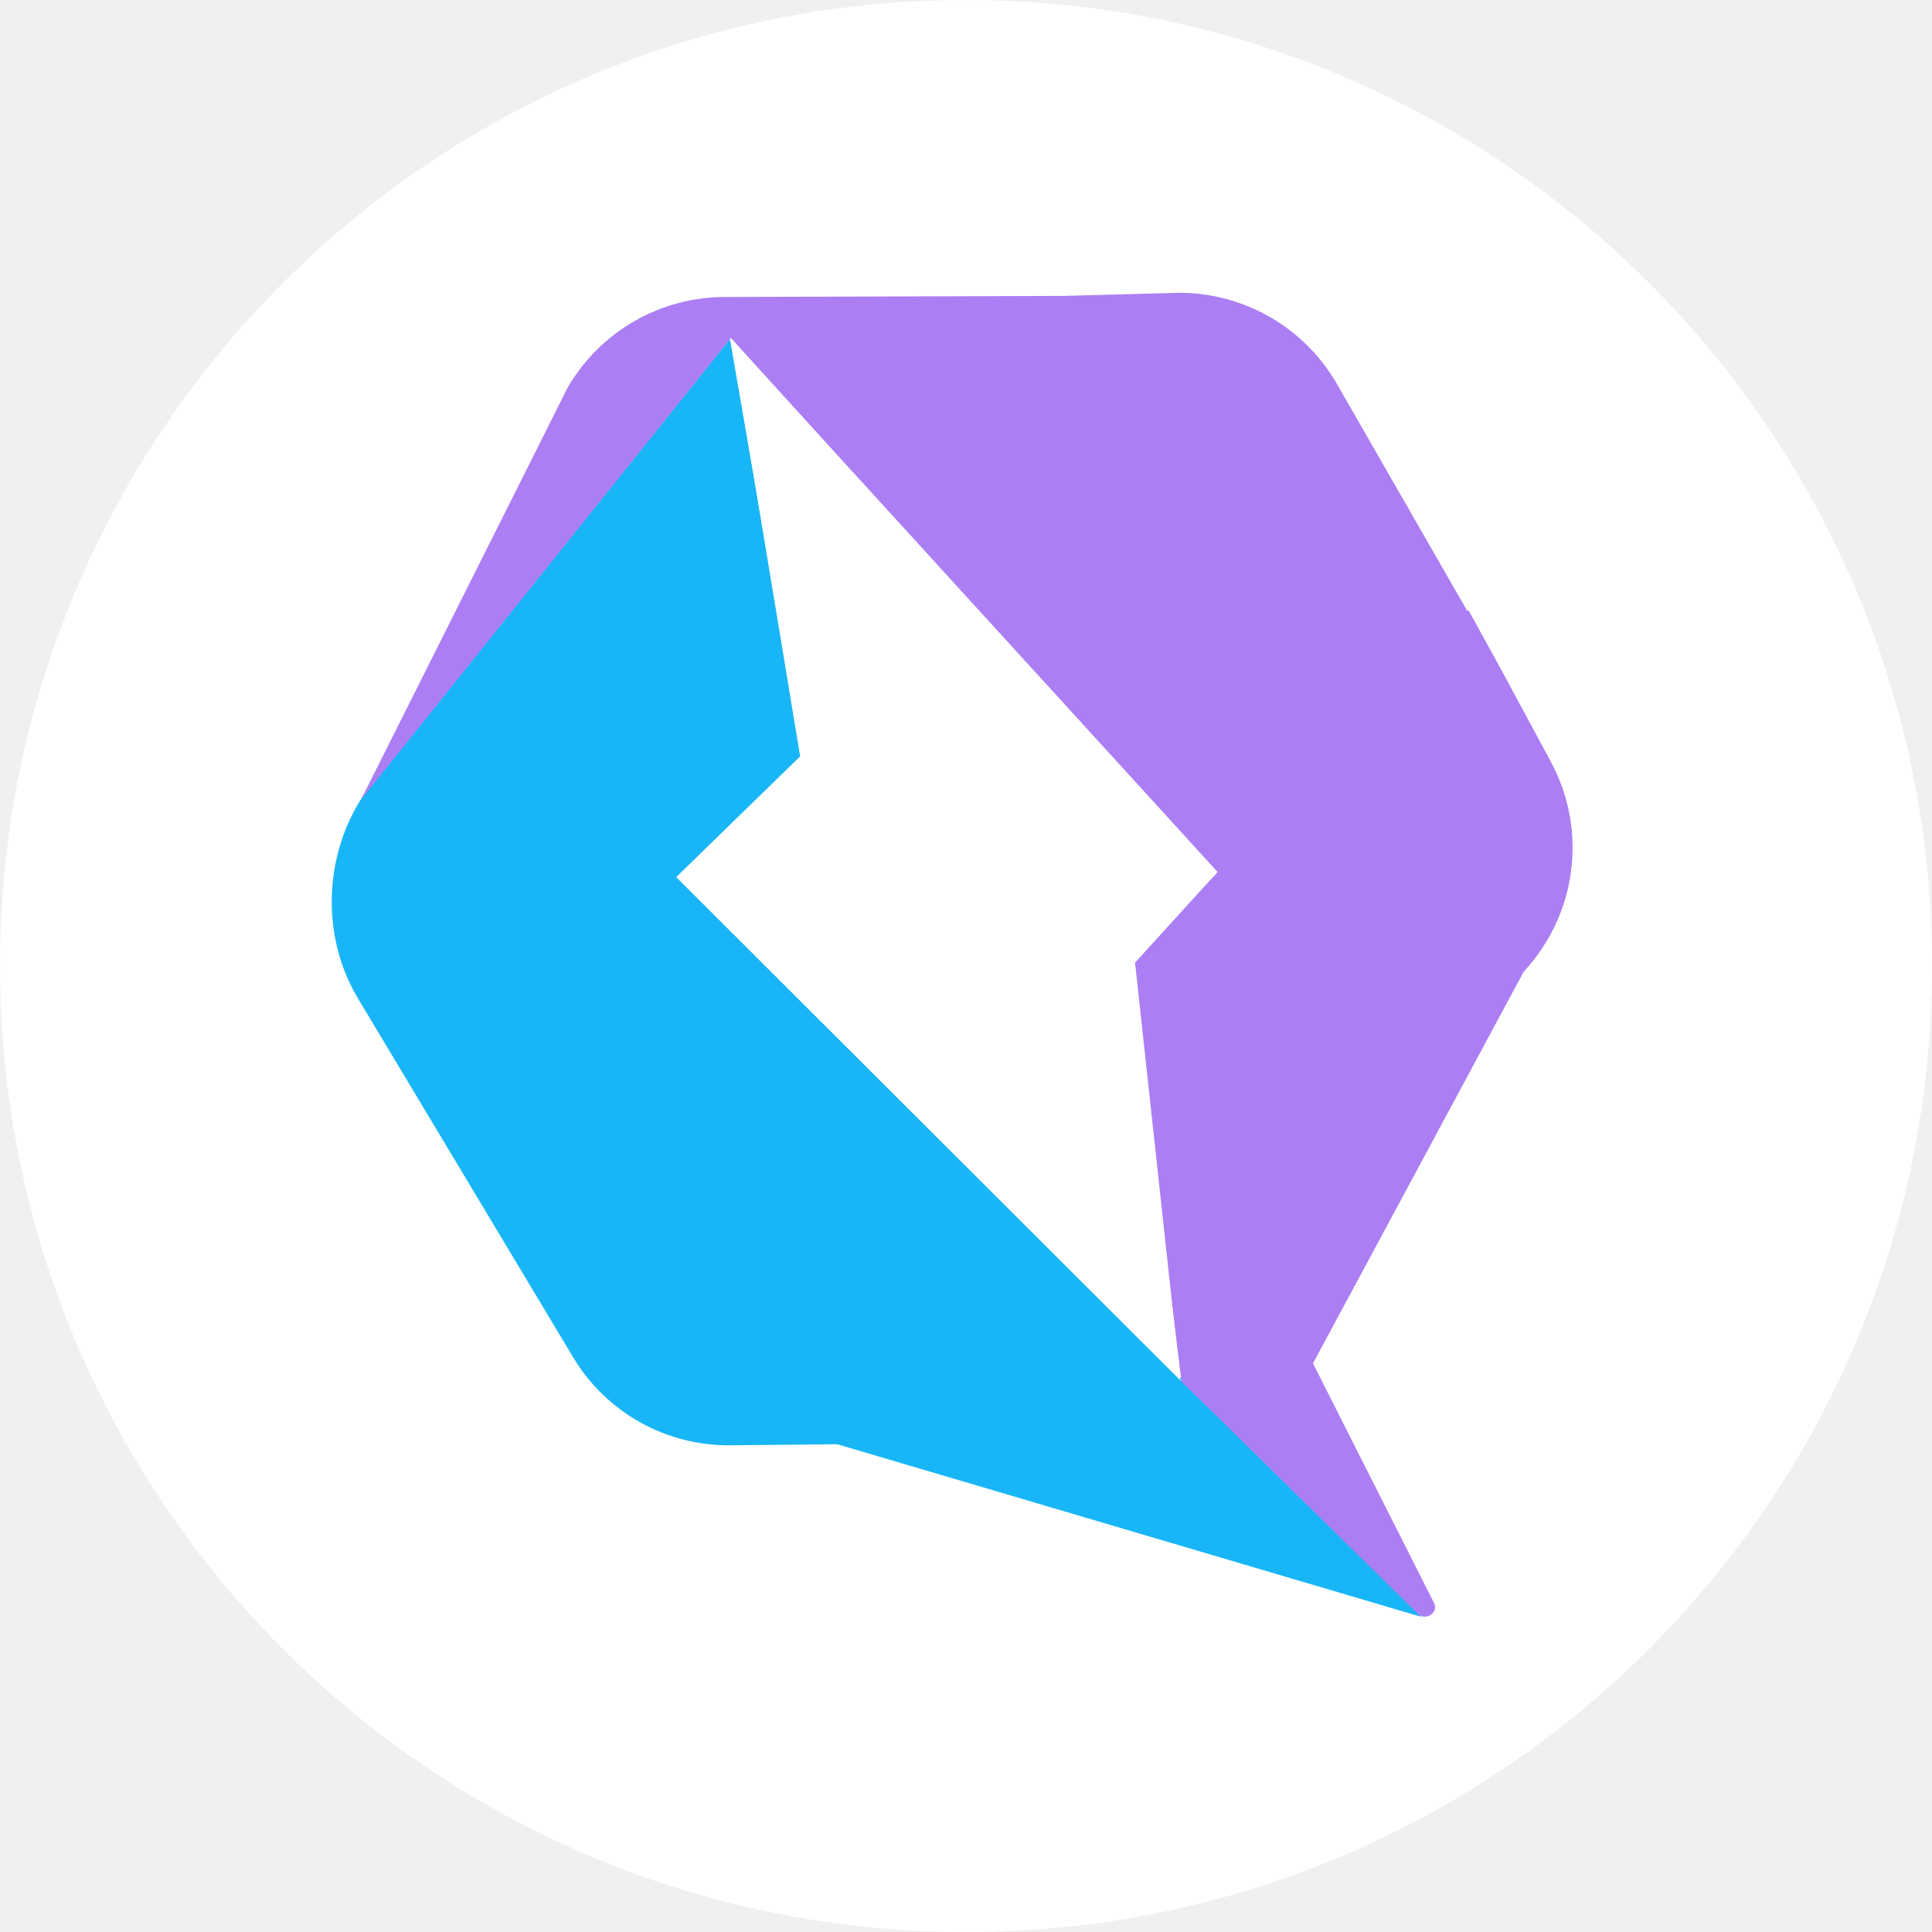
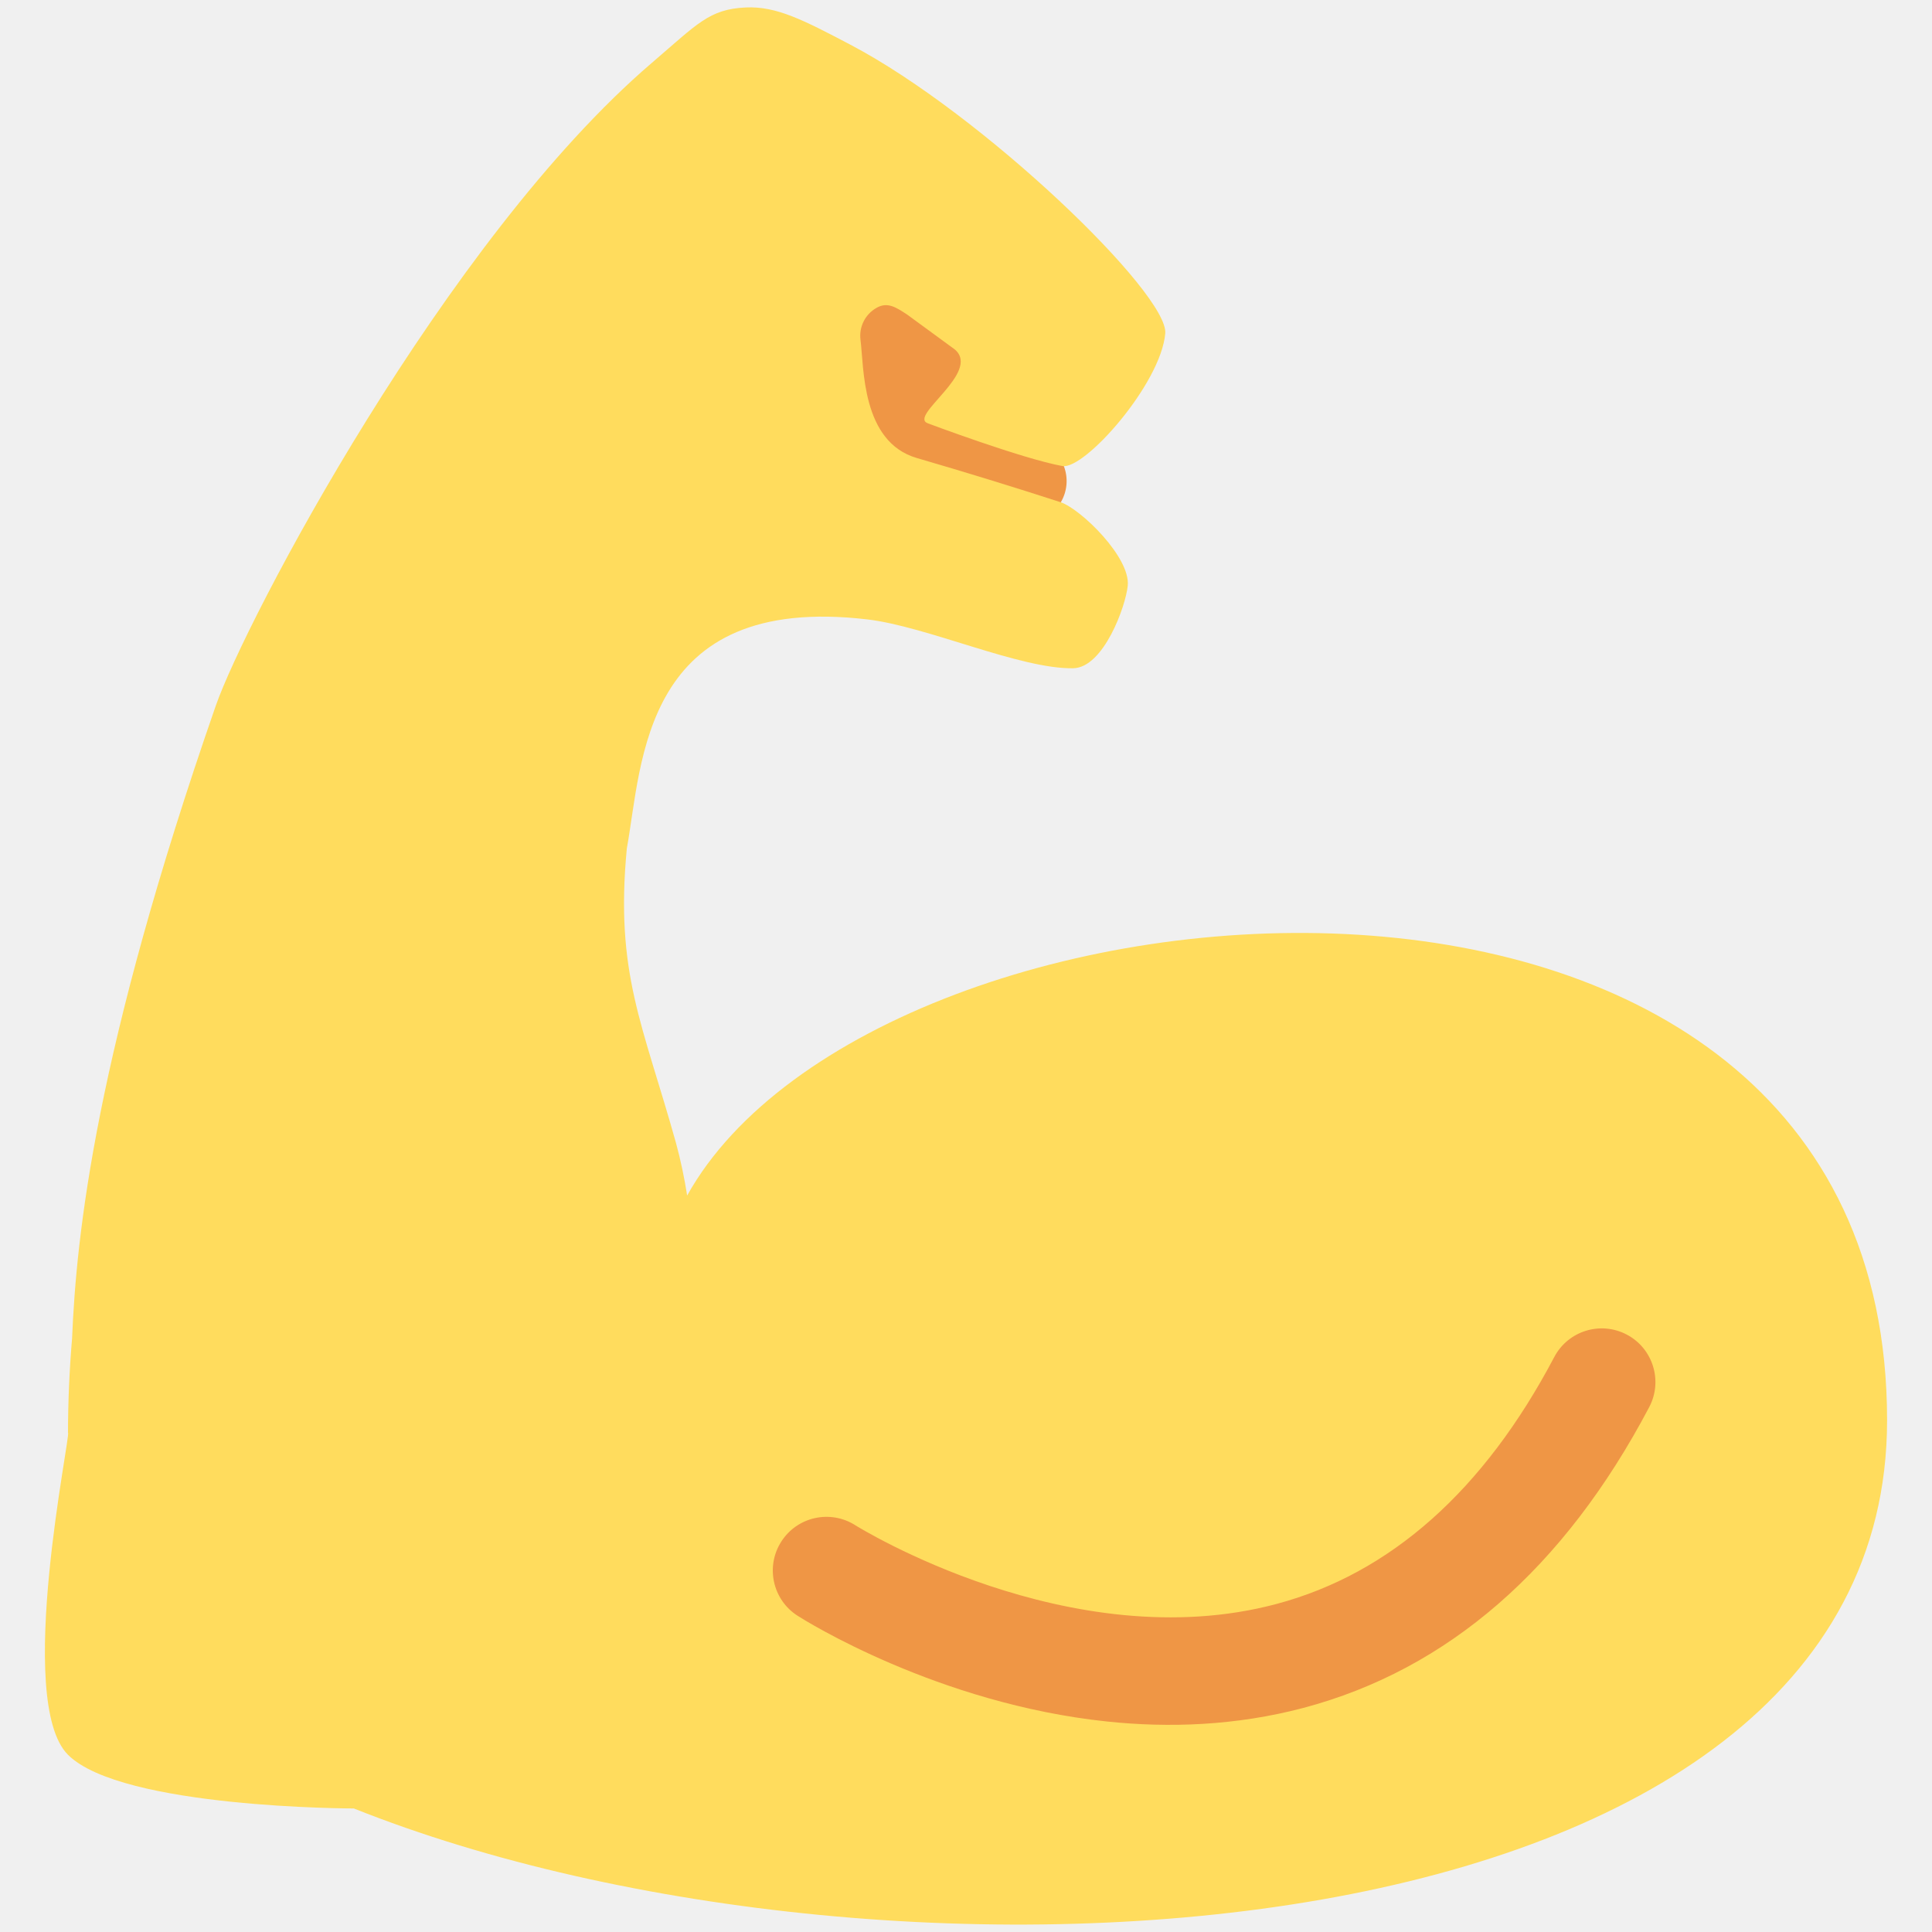
- <svg xmlns="http://www.w3.org/2000/svg" fill="none" viewBox="0 0 500 500">
-   <g clip-path="url(#a)">
-     <circle cx="250" cy="250" r="250" fill="#fff" />
-     <path fill="#18B6F6" d="m367.87 418.45-61.17-61.18-.94.13v-.67L175.7 227.53l32.05-31.13L188.9 87.73 99.56 199.09c-15.22 15.42-18.03 40.51-7.08 59.03l55.83 93.11a46.82 46.82 0 0 0 40.73 22.81l27.65-.27 151.18 44.68Z" />
-     <path fill="#AC7EF4" d="m401.25 196.94-12.29-22.81-6.41-11.67-2.54-4.56-.26.26-33.66-58.63a47.07 47.07 0 0 0-41.27-23.75l-29.51.8-88.01.28a47.07 47.07 0 0 0-40.33 23.34L93.4 207l95.76-119.54L314.7 226.19l-22.3 22.67 13.35 108.54.13-.26v.26h-.26l.26.27 10.42 10.2 50.62 49.78c2.13 2 5.6-.4 4.13-2.96l-31.25-61.85 54.5-101.3 1.73-2c.67-.81 1.33-1.62 1.87-2.42a46.8 46.8 0 0 0 3.34-50.18Z" />
-     <path fill="#fff" d="M315.1 225.65 189.18 87.6l17.9 108.14L175 227l130.5 130.27-11.75-108.14 21.37-23.48Z" />
-   </g>
-   <defs>
-     <clipPath id="a">
-       <path fill="#fff" d="M0 0h500v500H0z" />
-     </clipPath>
-   </defs>
+ <svg xmlns="http://www.w3.org/2000/svg" width="800px" height="800px" viewBox="0 0 36 36" aria-hidden="true" role="img" class="iconify iconify--twemoji" preserveAspectRatio="xMidYMid meet">
+   <path fill="#EF9645" d="M15.977 9.36h3.789a.777.777 0 0 0 .058-.673l-3.846-4.705V9.36z" />
+   <path fill="#FFDC5D" d="M12.804 22.277a9.192 9.192 0 0 0-.206-.973c-.62-2.223-1.14-3.164-.918-5.494c.29-1.584.273-4.763 4.483-4.268c1.112.131 2.843.927 3.834.91c.567-.01.98-1.157 1.017-1.539c.051-.526-.865-1.42-1.248-1.554a94.35 94.35 0 0 0-2.681-.824c-1.039-.301-.985-1.705-1.051-2.205a.597.597 0 0 1 .294-.591c.21-.124.375-.008.579.125l.885.648c.497.426-.874 1.24-.503 1.376c0 0 1.755.659 2.507.796c.412.075 1.834-1.529 1.917-2.47c.065-.74-3.398-4.083-5.867-5.381c-.868-.456-1.377-.721-1.949-.694c-.683.032-.898.302-1.748 1.03C8.302 4.46 4.568 11.577 4.02 13.152c-2.246 6.461-2.597 9.865-2.677 11.788a21.26 21.26 0 0 0-.076 1.758c.065 0-1 5 0 6s5.326 1 5.326 1c10 3.989 28.57 2.948 28.57-7.233c0-12.172-18.813-10.557-22.359-4.188z" />
+   <path fill="#EF9645" d="M20.63 32.078c-3.16-.332-5.628-1.881-5.767-1.97a1 1 0 0 1 1.075-1.687c.04.025 4.003 2.492 7.846 1.467c2.125-.566 3.867-2.115 5.177-4.601a1 1 0 0 1 1.77.932c-1.585 3.006-3.754 4.893-6.447 5.606c-1.257.332-2.502.374-3.654.253z" />
</svg>
